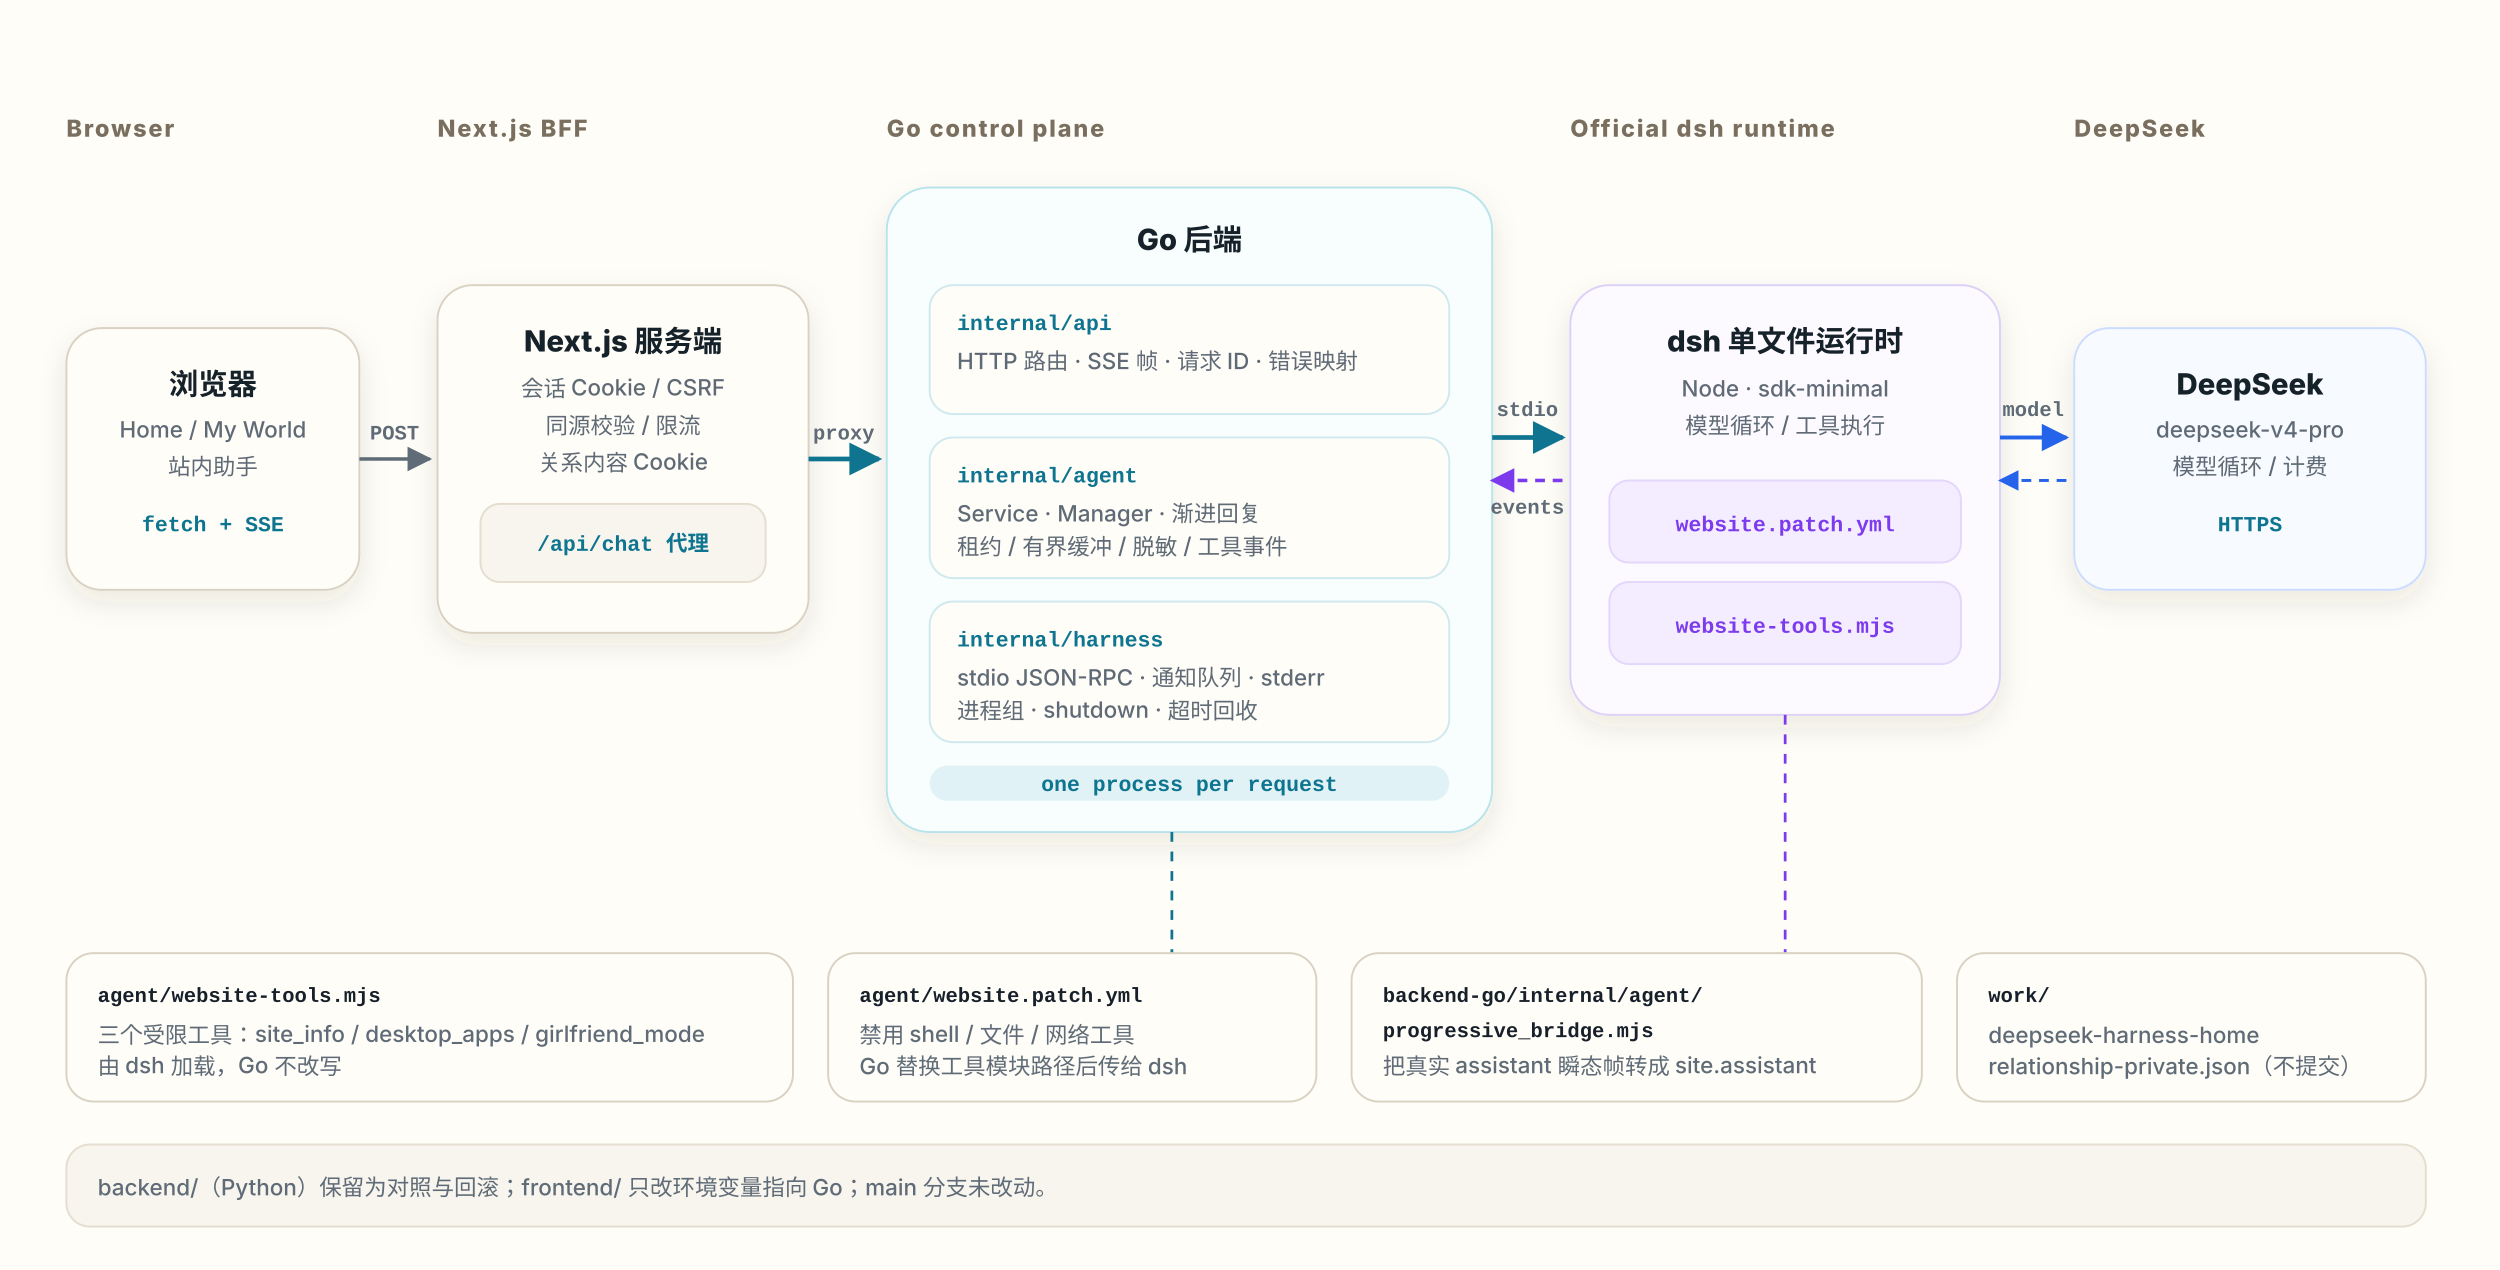
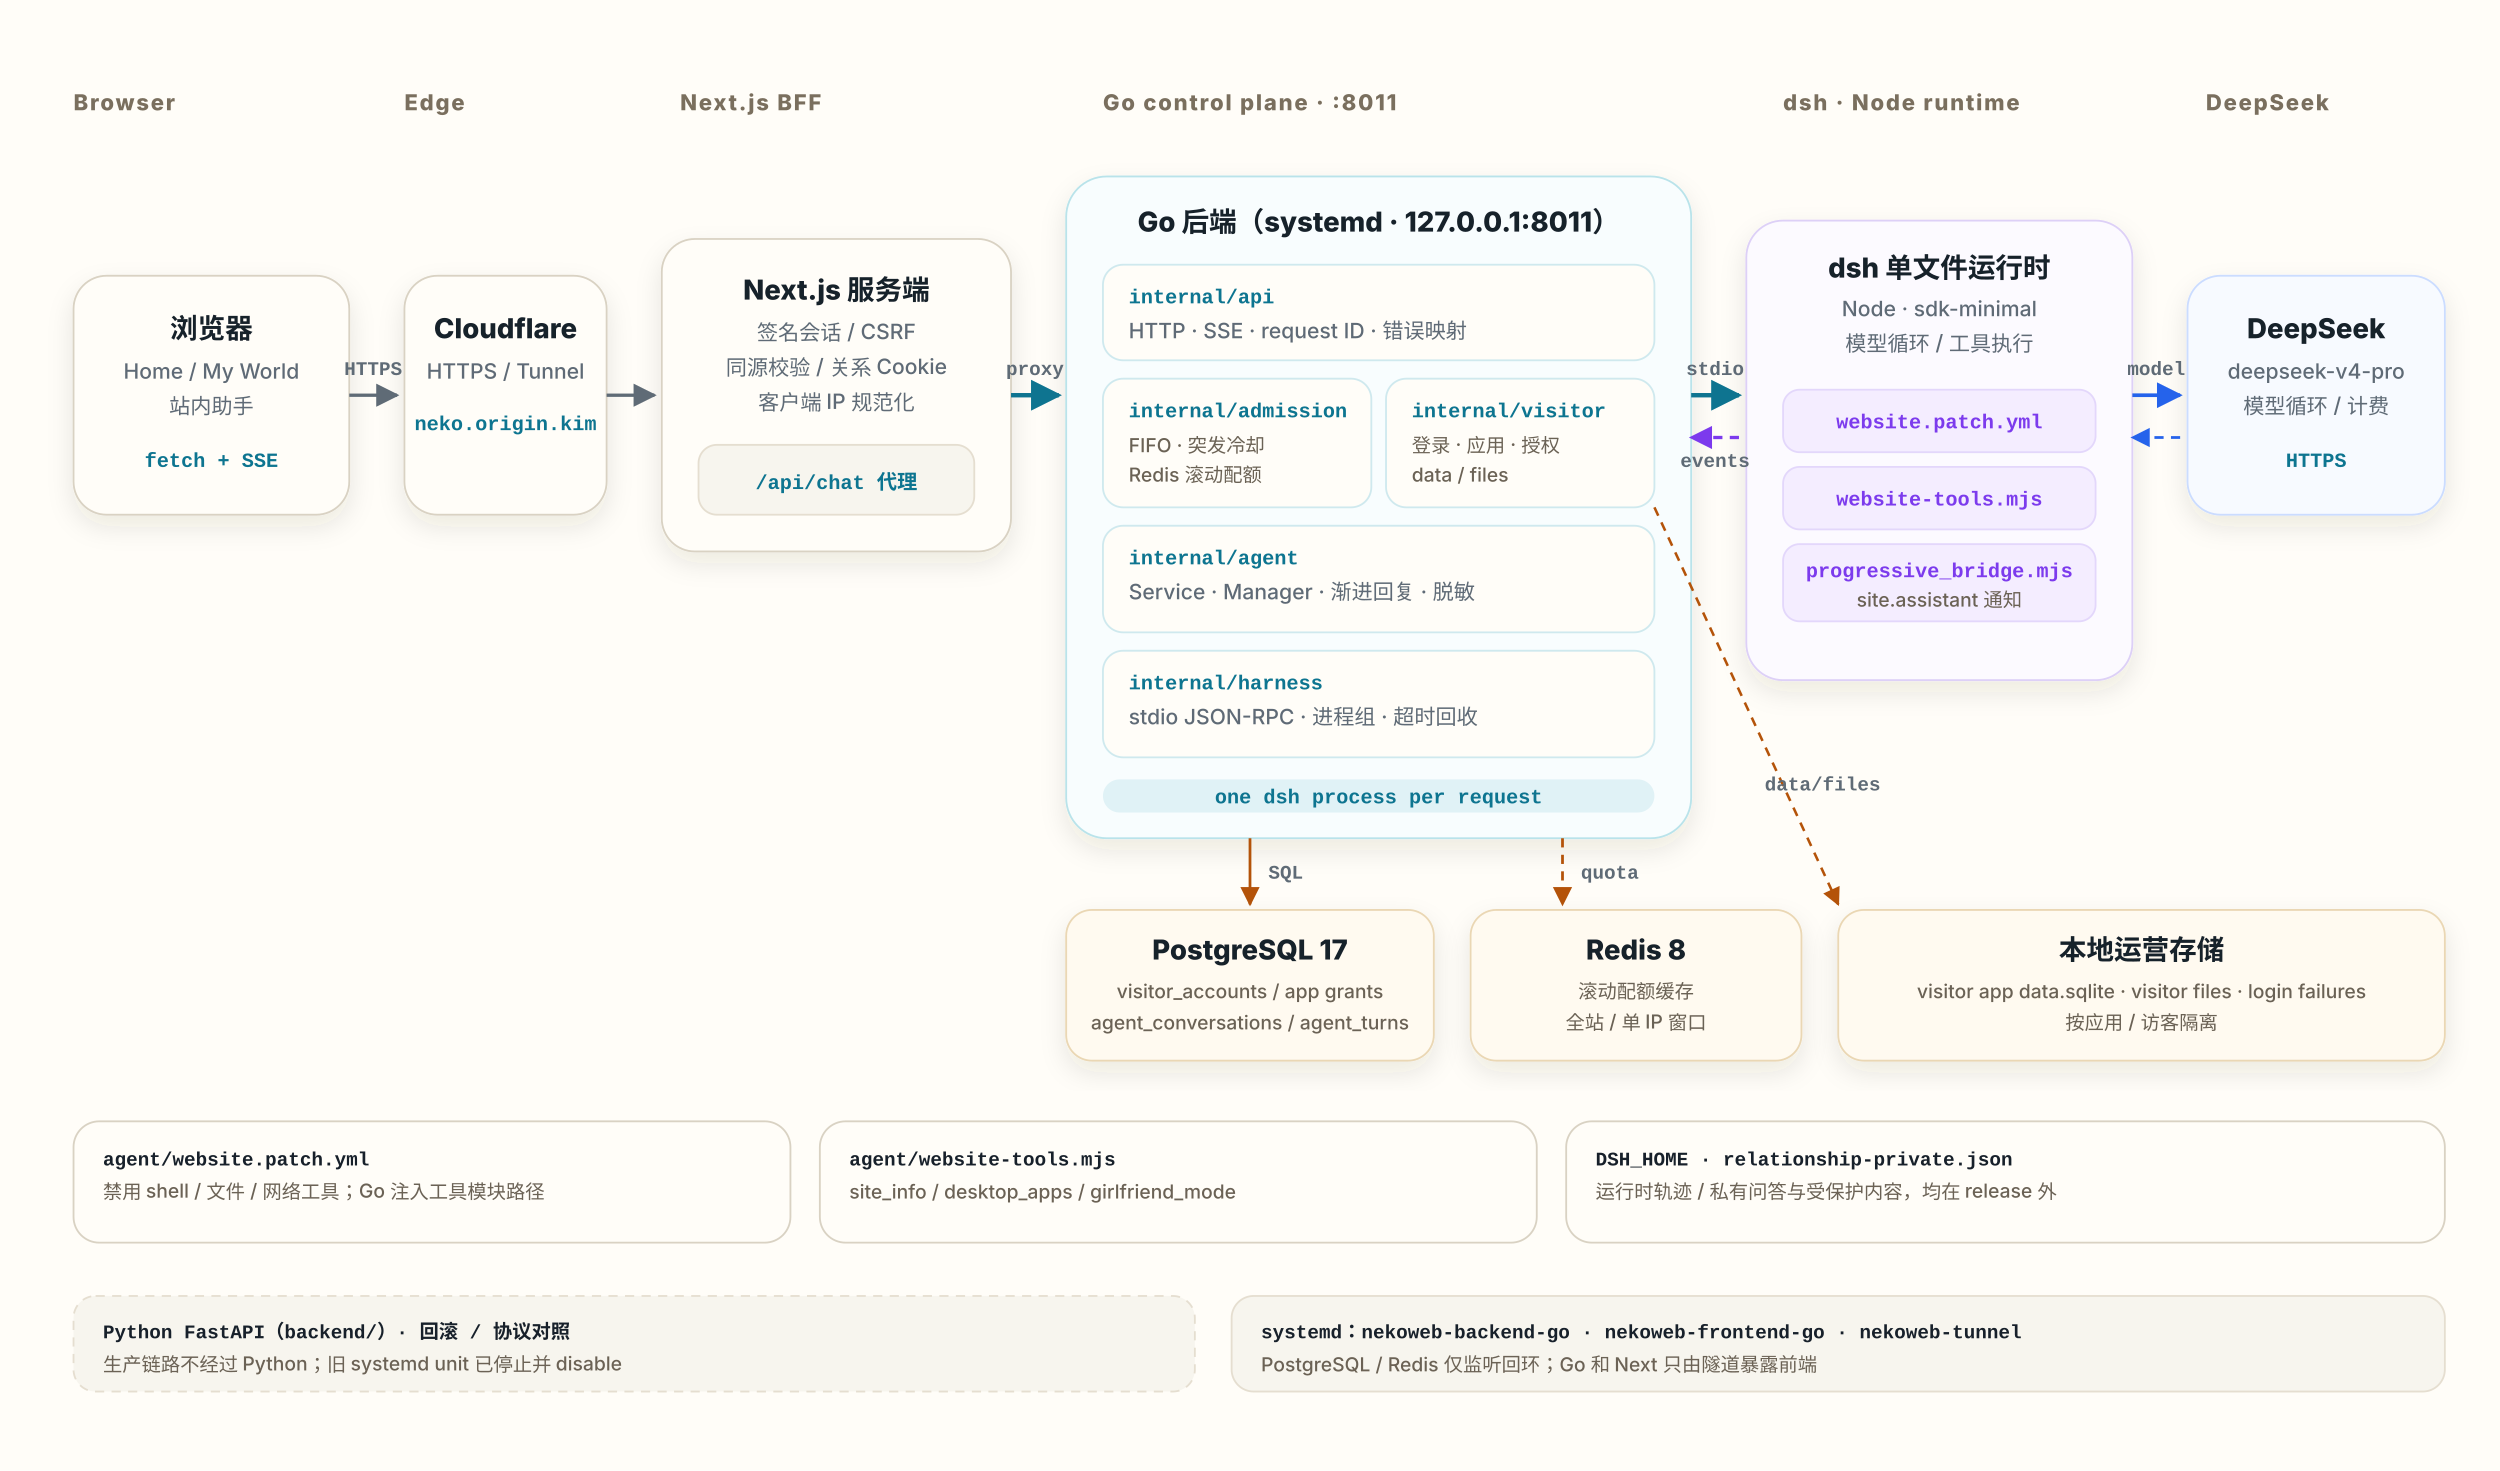
- <svg xmlns="http://www.w3.org/2000/svg" width="1280" height="650" viewBox="0 0 1280 650" role="img" aria-label="Nekoweb Go 后端技术架构图">
+ <svg xmlns="http://www.w3.org/2000/svg" width="1360" height="800" viewBox="0 0 1360 800" role="img" aria-label="Nekoweb 生产业务架构图">
  <rect width="100%" height="100%" fill="#fffdf8" />
  <defs>
    <marker id="arrow" viewBox="0 0 10 10" refX="9" refY="5" markerWidth="7" markerHeight="7" orient="auto-start-reverse">
      <path d="M 0 0 L 10 5 L 0 10 z" fill="#5f6b76" />
    </marker>
    <marker id="arrowGo" viewBox="0 0 10 10" refX="9" refY="5" markerWidth="7" markerHeight="7" orient="auto-start-reverse">
      <path d="M 0 0 L 10 5 L 0 10 z" fill="#0e7490" />
    </marker>
    <marker id="arrowPurple" viewBox="0 0 10 10" refX="9" refY="5" markerWidth="7" markerHeight="7" orient="auto-start-reverse">
      <path d="M 0 0 L 10 5 L 0 10 z" fill="#7c3aed" />
    </marker>
    <marker id="arrowModel" viewBox="0 0 10 10" refX="9" refY="5" markerWidth="7" markerHeight="7" orient="auto-start-reverse">
      <path d="M 0 0 L 10 5 L 0 10 z" fill="#2563eb" />
    </marker>
+     <marker id="arrowData" viewBox="0 0 10 10" refX="9" refY="5" markerWidth="7" markerHeight="7" orient="auto-start-reverse">
+       <path d="M 0 0 L 10 5 L 0 10 z" fill="#b45309" />
+     </marker>
    <filter id="softShadow" x="-20%" y="-20%" width="140%" height="140%">
      <feDropShadow dx="0" dy="6" stdDeviation="7" flood-color="#362e20" flood-opacity="0.10" />
    </filter>
    <style>
            .lane-label { font: 800 12px -apple-system,BlinkMacSystemFont,'SF Pro Display','PingFang SC','Hiragino Sans GB','Microsoft YaHei',sans-serif; letter-spacing: .08em; fill: #7a6f5e; text-transform: uppercase; }
            .box-title { font: 800 15px -apple-system,BlinkMacSystemFont,'SF Pro Display','PingFang SC','Hiragino Sans GB','Microsoft YaHei',sans-serif; fill: #17202a; }
            .box-text { font: 500 11.5px -apple-system,BlinkMacSystemFont,'SF Pro Display','PingFang SC','Hiragino Sans GB','Microsoft YaHei',sans-serif; fill: #5f6b76; }
+             .box-small { font: 500 10.5px -apple-system,BlinkMacSystemFont,'SF Pro Display','PingFang SC','Hiragino Sans GB','Microsoft YaHei',sans-serif; fill: #6b6255; }
            .box-code { font: 700 11px ui-monospace,SFMono-Regular,Menlo,Consolas,'Liberation Mono',monospace; fill: #0e7490; }
            .box-code.purple { fill: #7c3aed; }
            .box-code.orange { fill: #c2410c; }
+             .box-code.amber { fill: #b45309; }
            .arrow-label { font: 700 10.5px ui-monospace,SFMono-Regular,Menlo,Consolas,'Liberation Mono',monospace; fill: #5f6b76; }
            .asset-title { font: 800 10.5px ui-monospace,SFMono-Regular,Menlo,Consolas,'Liberation Mono',monospace; fill: #17202a; }
+             .note { font: 600 10.5px -apple-system,BlinkMacSystemFont,'SF Pro Display','PingFang SC','Hiragino Sans GB','Microsoft YaHei',sans-serif; fill: #8a5a12; }
          </style>
  </defs>
-   <text class="lane-label" x="34" y="70">Browser</text>
-   <text class="lane-label" x="224" y="70">Next.js BFF</text>
-   <text class="lane-label" x="454" y="70">Go control plane</text>
-   <text class="lane-label" x="804" y="70">Official dsh runtime</text>
-   <text class="lane-label" x="1062" y="70">DeepSeek</text>
+   <text class="lane-label" x="40" y="60">Browser</text>
+   <text class="lane-label" x="220" y="60">Edge</text>
+   <text class="lane-label" x="370" y="60">Next.js BFF</text>
+   <text class="lane-label" x="600" y="60">Go control plane · :8011</text>
+   <text class="lane-label" x="970" y="60">dsh · Node runtime</text>
+   <text class="lane-label" x="1200" y="60">DeepSeek</text>
  <g filter="url(#softShadow)">
-     <rect x="34" y="168" width="150" height="134" rx="18" fill="#fffdf8" stroke="#d9d2c3" />
-     <text class="box-title" x="109" y="202" text-anchor="middle">浏览器</text>
-     <text class="box-text" x="109" y="224" text-anchor="middle">Home / My World</text>
-     <text class="box-text" x="109" y="243" text-anchor="middle">站内助手</text>
-     <text class="box-code" x="109" y="272" text-anchor="middle">fetch + SSE</text>
+     <rect x="40" y="150" width="150" height="130" rx="18" fill="#fffdf8" stroke="#d9d2c3" />
+     <text class="box-title" x="115" y="184" text-anchor="middle">浏览器</text>
+     <text class="box-text" x="115" y="206" text-anchor="middle">Home / My World</text>
+     <text class="box-text" x="115" y="225" text-anchor="middle">站内助手</text>
+     <text class="box-code" x="115" y="254" text-anchor="middle">fetch + SSE</text>
  </g>
  <g filter="url(#softShadow)">
-     <rect x="224" y="146" width="190" height="178" rx="18" fill="#fffdf8" stroke="#d9d2c3" />
-     <text class="box-title" x="319" y="180" text-anchor="middle">Next.js 服务端</text>
-     <text class="box-text" x="319" y="203" text-anchor="middle">会话 Cookie / CSRF</text>
-     <text class="box-text" x="319" y="222" text-anchor="middle">同源校验 / 限流</text>
-     <text class="box-text" x="319" y="241" text-anchor="middle">关系内容 Cookie</text>
-     <rect x="246" y="258" width="146" height="40" rx="10" fill="#f7f5ee" stroke="#e5ded0" />
-     <text class="box-code" x="319" y="282" text-anchor="middle">/api/chat 代理</text>
+     <rect x="220" y="150" width="110" height="130" rx="18" fill="#fffdf8" stroke="#d9d2c3" />
+     <text class="box-title" x="275" y="184" text-anchor="middle">Cloudflare</text>
+     <text class="box-text" x="275" y="206" text-anchor="middle">HTTPS / Tunnel</text>
+     <text class="box-code" x="275" y="234" text-anchor="middle">neko.origin.kim</text>
  </g>
  <g filter="url(#softShadow)">
-     <rect x="454" y="96" width="310" height="330" rx="22" fill="#f8fdfe" stroke="#b9e3ea" />
-     <text class="box-title" x="609" y="128" text-anchor="middle">Go 后端</text>
-     <rect x="476" y="146" width="266" height="66" rx="12" fill="#fffdf8" stroke="#cfe9ee" />
-     <text class="box-code" x="490" y="169">internal/api</text>
-     <text class="box-text" x="490" y="189">HTTP 路由 · SSE 帧 · 请求 ID · 错误映射</text>
-     <rect x="476" y="224" width="266" height="72" rx="12" fill="#fffdf8" stroke="#cfe9ee" />
-     <text class="box-code" x="490" y="247">internal/agent</text>
-     <text class="box-text" x="490" y="267">Service · Manager · 渐进回复</text>
-     <text class="box-text" x="490" y="284">租约 / 有界缓冲 / 脱敏 / 工具事件</text>
-     <rect x="476" y="308" width="266" height="72" rx="12" fill="#fffdf8" stroke="#cfe9ee" />
-     <text class="box-code" x="490" y="331">internal/harness</text>
-     <text class="box-text" x="490" y="351">stdio JSON-RPC · 通知队列 · stderr</text>
-     <text class="box-text" x="490" y="368">进程组 · shutdown · 超时回收</text>
-     <rect x="476" y="392" width="266" height="18" rx="9" fill="#e0f2f6" />
-     <text class="box-code" x="609" y="405" text-anchor="middle">one process per request</text>
+     <rect x="360" y="130" width="190" height="170" rx="18" fill="#fffdf8" stroke="#d9d2c3" />
+     <text class="box-title" x="455" y="163" text-anchor="middle">Next.js 服务端</text>
+     <text class="box-text" x="455" y="185" text-anchor="middle">签名会话 / CSRF</text>
+     <text class="box-text" x="455" y="204" text-anchor="middle">同源校验 / 关系 Cookie</text>
+     <text class="box-text" x="455" y="223" text-anchor="middle">客户端 IP 规范化</text>
+     <rect x="380" y="242" width="150" height="38" rx="10" fill="#f7f5ee" stroke="#e5ded0" />
+     <text class="box-code" x="455" y="266" text-anchor="middle">/api/chat 代理</text>
  </g>
  <g filter="url(#softShadow)">
-     <rect x="804" y="146" width="220" height="220" rx="20" fill="#fcfaff" stroke="#ddd0f7" />
-     <text class="box-title" x="914" y="180" text-anchor="middle">dsh 单文件运行时</text>
-     <text class="box-text" x="914" y="203" text-anchor="middle">Node · sdk-minimal</text>
-     <text class="box-text" x="914" y="222" text-anchor="middle">模型循环 / 工具执行</text>
-     <rect x="824" y="246" width="180" height="42" rx="10" fill="#f4edff" stroke="#e3d7fb" />
-     <text class="box-code purple" x="914" y="272" text-anchor="middle">website.patch.yml</text>
-     <rect x="824" y="298" width="180" height="42" rx="10" fill="#f4edff" stroke="#e3d7fb" />
-     <text class="box-code purple" x="914" y="324" text-anchor="middle">website-tools.mjs</text>
+     <rect x="580" y="96" width="340" height="360" rx="22" fill="#f8fdfe" stroke="#b9e3ea" />
+     <text class="box-title" x="750" y="126" text-anchor="middle">Go 后端（systemd · 127.0.0.1:8011）</text>
+     <rect x="600" y="144" width="300" height="52" rx="11" fill="#fffdf8" stroke="#cfe9ee" />
+     <text class="box-code" x="614" y="165">internal/api</text>
+     <text class="box-text" x="614" y="184">HTTP · SSE · request ID · 错误映射</text>
+     <rect x="600" y="206" width="146" height="70" rx="11" fill="#fffdf8" stroke="#cfe9ee" />
+     <text class="box-code" x="614" y="227">internal/admission</text>
+     <text class="box-small" x="614" y="246">FIFO · 突发冷却</text>
+     <text class="box-small" x="614" y="262">Redis 滚动配额</text>
+     <rect x="754" y="206" width="146" height="70" rx="11" fill="#fffdf8" stroke="#cfe9ee" />
+     <text class="box-code" x="768" y="227">internal/visitor</text>
+     <text class="box-small" x="768" y="246">登录 · 应用 · 授权</text>
+     <text class="box-small" x="768" y="262">data / files</text>
+     <rect x="600" y="286" width="300" height="58" rx="11" fill="#fffdf8" stroke="#cfe9ee" />
+     <text class="box-code" x="614" y="307">internal/agent</text>
+     <text class="box-text" x="614" y="326">Service · Manager · 渐进回复 · 脱敏</text>
+     <rect x="600" y="354" width="300" height="58" rx="11" fill="#fffdf8" stroke="#cfe9ee" />
+     <text class="box-code" x="614" y="375">internal/harness</text>
+     <text class="box-text" x="614" y="394">stdio JSON-RPC · 进程组 · 超时回收</text>
+     <rect x="600" y="424" width="300" height="18" rx="9" fill="#e0f2f6" />
+     <text class="box-code" x="750" y="437" text-anchor="middle">one dsh process per request</text>
  </g>
  <g filter="url(#softShadow)">
-     <rect x="1062" y="168" width="180" height="134" rx="18" fill="#f7faff" stroke="#cbdcff" />
-     <text class="box-title" x="1152" y="202" text-anchor="middle">DeepSeek</text>
-     <text class="box-text" x="1152" y="224" text-anchor="middle">deepseek-v4-pro</text>
-     <text class="box-text" x="1152" y="243" text-anchor="middle">模型循环 / 计费</text>
-     <text class="box-code" x="1152" y="272" text-anchor="middle">HTTPS</text>
+     <rect x="950" y="120" width="210" height="250" rx="20" fill="#fcfaff" stroke="#ddd0f7" />
+     <text class="box-title" x="1055" y="151" text-anchor="middle">dsh 单文件运行时</text>
+     <text class="box-text" x="1055" y="172" text-anchor="middle">Node · sdk-minimal</text>
+     <text class="box-text" x="1055" y="191" text-anchor="middle">模型循环 / 工具执行</text>
+     <rect x="970" y="212" width="170" height="34" rx="9" fill="#f4edff" stroke="#e3d7fb" />
+     <text class="box-code purple" x="1055" y="233" text-anchor="middle">website.patch.yml</text>
+     <rect x="970" y="254" width="170" height="34" rx="9" fill="#f4edff" stroke="#e3d7fb" />
+     <text class="box-code purple" x="1055" y="275" text-anchor="middle">website-tools.mjs</text>
+     <rect x="970" y="296" width="170" height="42" rx="9" fill="#f4edff" stroke="#e3d7fb" />
+     <text class="box-code purple" x="1055" y="314" text-anchor="middle">progressive_bridge.mjs</text>
+     <text class="box-small" x="1055" y="330" text-anchor="middle">site.assistant 通知</text>
  </g>
-   <line x1="184" y1="235" x2="220" y2="235" stroke="#5f6b76" stroke-width="1.8" marker-end="url(#arrow)" />
-   <text class="arrow-label" x="202" y="225" text-anchor="middle">POST</text>
-   <line x1="414" y1="235" x2="450" y2="235" stroke="#0e7490" stroke-width="2.4" marker-end="url(#arrowGo)" />
-   <text class="arrow-label" x="432" y="225" text-anchor="middle">proxy</text>
-   <line x1="764" y1="224" x2="800" y2="224" stroke="#0e7490" stroke-width="2.4" marker-end="url(#arrowGo)" />
-   <line x1="800" y1="246" x2="764" y2="246" stroke="#7c3aed" stroke-width="1.8" stroke-dasharray="5 4" marker-end="url(#arrowPurple)" />
-   <text class="arrow-label" x="782" y="213" text-anchor="middle">stdio</text>
-   <text class="arrow-label" x="782" y="263" text-anchor="middle">events</text>
-   <line x1="1024" y1="224" x2="1058" y2="224" stroke="#2563eb" stroke-width="2" marker-end="url(#arrowModel)" />
-   <line x1="1058" y1="246" x2="1024" y2="246" stroke="#2563eb" stroke-width="1.5" stroke-dasharray="5 4" marker-end="url(#arrowModel)" />
-   <text class="arrow-label" x="1041" y="213" text-anchor="middle">model</text>
-   <line x1="600" y1="426" x2="600" y2="488" stroke="#0e7490" stroke-width="1.4" stroke-dasharray="5 5" />
-   <line x1="914" y1="366" x2="914" y2="488" stroke="#7c3aed" stroke-width="1.4" stroke-dasharray="5 5" />
-   <g>
-     <rect x="34" y="488" width="372" height="76" rx="14" fill="#fffdf8" stroke="#d9d2c3" />
-     <text class="asset-title" x="50" y="513">agent/website-tools.mjs</text>
-     <text class="box-text" x="50" y="534">三个受限工具：site_info / desktop_apps / girlfriend_mode</text>
-     <text class="box-text" x="50" y="550">由 dsh 加载，Go 不改写</text>
+   <g filter="url(#softShadow)">
+     <rect x="1190" y="150" width="140" height="130" rx="18" fill="#f7faff" stroke="#cbdcff" />
+     <text class="box-title" x="1260" y="184" text-anchor="middle">DeepSeek</text>
+     <text class="box-text" x="1260" y="206" text-anchor="middle">deepseek-v4-pro</text>
+     <text class="box-text" x="1260" y="225" text-anchor="middle">模型循环 / 计费</text>
+     <text class="box-code" x="1260" y="254" text-anchor="middle">HTTPS</text>
+   </g>
+   <line x1="190" y1="215" x2="216" y2="215" stroke="#5f6b76" stroke-width="1.8" marker-end="url(#arrow)" />
+   <text class="arrow-label" x="203" y="204" text-anchor="middle">HTTPS</text>
+   <line x1="330" y1="215" x2="356" y2="215" stroke="#5f6b76" stroke-width="1.8" marker-end="url(#arrow)" />
+   <line x1="550" y1="215" x2="576" y2="215" stroke="#0e7490" stroke-width="2.4" marker-end="url(#arrowGo)" />
+   <text class="arrow-label" x="563" y="204" text-anchor="middle">proxy</text>
+   <line x1="920" y1="215" x2="946" y2="215" stroke="#0e7490" stroke-width="2.4" marker-end="url(#arrowGo)" />
+   <line x1="946" y1="238" x2="920" y2="238" stroke="#7c3aed" stroke-width="1.8" stroke-dasharray="5 4" marker-end="url(#arrowPurple)" />
+   <text class="arrow-label" x="933" y="204" text-anchor="middle">stdio</text>
+   <text class="arrow-label" x="933" y="254" text-anchor="middle">events</text>
+   <line x1="1160" y1="215" x2="1186" y2="215" stroke="#2563eb" stroke-width="2" marker-end="url(#arrowModel)" />
+   <line x1="1186" y1="238" x2="1160" y2="238" stroke="#2563eb" stroke-width="1.5" stroke-dasharray="5 4" marker-end="url(#arrowModel)" />
+   <text class="arrow-label" x="1173" y="204" text-anchor="middle">model</text>
+   <line x1="680" y1="456" x2="680" y2="492" stroke="#b45309" stroke-width="1.5" marker-end="url(#arrowData)" />
+   <text class="arrow-label" x="690" y="478">SQL</text>
+   <line x1="850" y1="456" x2="850" y2="492" stroke="#b45309" stroke-width="1.5" stroke-dasharray="5 4" marker-end="url(#arrowData)" />
+   <text class="arrow-label" x="860" y="478">quota</text>
+   <line x1="900" y1="276" x2="1000" y2="492" stroke="#b45309" stroke-width="1.4" stroke-dasharray="5 4" marker-end="url(#arrowData)" />
+   <text class="arrow-label" x="960" y="430">data/files</text>
+   <g filter="url(#softShadow)">
+     <rect x="580" y="495" width="200" height="82" rx="14" fill="#fffaf0" stroke="#ead7b4" />
+     <text class="box-title" x="680" y="522" text-anchor="middle">PostgreSQL 17</text>
+     <text class="box-small" x="680" y="543" text-anchor="middle">visitor_accounts / app grants</text>
+     <text class="box-small" x="680" y="560" text-anchor="middle">agent_conversations / agent_turns</text>
+   </g>
+   <g filter="url(#softShadow)">
+     <rect x="800" y="495" width="180" height="82" rx="14" fill="#fffaf0" stroke="#ead7b4" />
+     <text class="box-title" x="890" y="522" text-anchor="middle">Redis 8</text>
+     <text class="box-small" x="890" y="543" text-anchor="middle">滚动配额缓存</text>
+     <text class="box-small" x="890" y="560" text-anchor="middle">全站 / 单 IP 窗口</text>
+   </g>
+   <g filter="url(#softShadow)">
+     <rect x="1000" y="495" width="330" height="82" rx="14" fill="#fffaf0" stroke="#ead7b4" />
+     <text class="box-title" x="1165" y="522" text-anchor="middle">本地运营存储</text>
+     <text class="box-small" x="1165" y="543" text-anchor="middle">visitor app data.sqlite · visitor files · login failures</text>
+     <text class="box-small" x="1165" y="560" text-anchor="middle">按应用 / 访客隔离</text>
  </g>
  <g>
-     <rect x="424" y="488" width="250" height="76" rx="14" fill="#fffdf8" stroke="#d9d2c3" />
-     <text class="asset-title" x="440" y="513">agent/website.patch.yml</text>
-     <text class="box-text" x="440" y="534">禁用 shell / 文件 / 网络工具</text>
-     <text class="box-text" x="440" y="550">Go 替换工具模块路径后传给 dsh</text>
+     <rect x="40" y="610" width="390" height="66" rx="14" fill="#fffdf8" stroke="#d9d2c3" />
+     <text class="asset-title" x="56" y="634">agent/website.patch.yml</text>
+     <text class="box-small" x="56" y="652">禁用 shell / 文件 / 网络工具；Go 注入工具模块路径</text>
  </g>
  <g>
-     <rect x="692" y="488" width="292" height="76" rx="14" fill="#fffdf8" stroke="#d9d2c3" />
-     <text class="asset-title" x="708" y="513">backend-go/internal/agent/</text>
-     <text class="asset-title" x="708" y="531">progressive_bridge.mjs</text>
-     <text class="box-text" x="708" y="550">把真实 assistant 瞬态帧转成 site.assistant</text>
+     <rect x="446" y="610" width="390" height="66" rx="14" fill="#fffdf8" stroke="#d9d2c3" />
+     <text class="asset-title" x="462" y="634">agent/website-tools.mjs</text>
+     <text class="box-small" x="462" y="652">site_info / desktop_apps / girlfriend_mode</text>
  </g>
  <g>
-     <rect x="1002" y="488" width="240" height="76" rx="14" fill="#fffdf8" stroke="#d9d2c3" />
-     <text class="asset-title" x="1018" y="513">work/</text>
-     <text class="box-text" x="1018" y="534">deepseek-harness-home</text>
-     <text class="box-text" x="1018" y="550">relationship-private.json（不提交）</text>
+     <rect x="852" y="610" width="478" height="66" rx="14" fill="#fffdf8" stroke="#d9d2c3" />
+     <text class="asset-title" x="868" y="634">DSH_HOME · relationship-private.json</text>
+     <text class="box-small" x="868" y="652">运行时轨迹 / 私有问答与受保护内容，均在 release 外</text>
  </g>
  <g>
-     <rect x="34" y="586" width="1208" height="42" rx="12" fill="#f7f5ee" stroke="#e5ded0" />
-     <text class="box-text" x="50" y="612">
-             backend/（Python）保留为对照与回滚；frontend/ 只改环境变量指向 Go；main 分支未改动。
-           </text>
+     <rect x="40" y="705" width="610" height="52" rx="12" fill="#f7f5ee" stroke="#e5ded0" stroke-dasharray="5 4" />
+     <text class="asset-title" x="56" y="728">Python FastAPI（backend/）· 回滚 / 协议对照</text>
+     <text class="box-small" x="56" y="746">生产链路不经过 Python；旧 systemd unit 已停止并 disable</text>
+   </g>
+   <g>
+     <rect x="670" y="705" width="660" height="52" rx="12" fill="#f7f5ee" stroke="#e5ded0" />
+     <text class="asset-title" x="686" y="728">systemd：nekoweb-backend-go · nekoweb-frontend-go · nekoweb-tunnel</text>
+     <text class="box-small" x="686" y="746">PostgreSQL / Redis 仅监听回环；Go 和 Next 只由隧道暴露前端</text>
  </g>
</svg>
